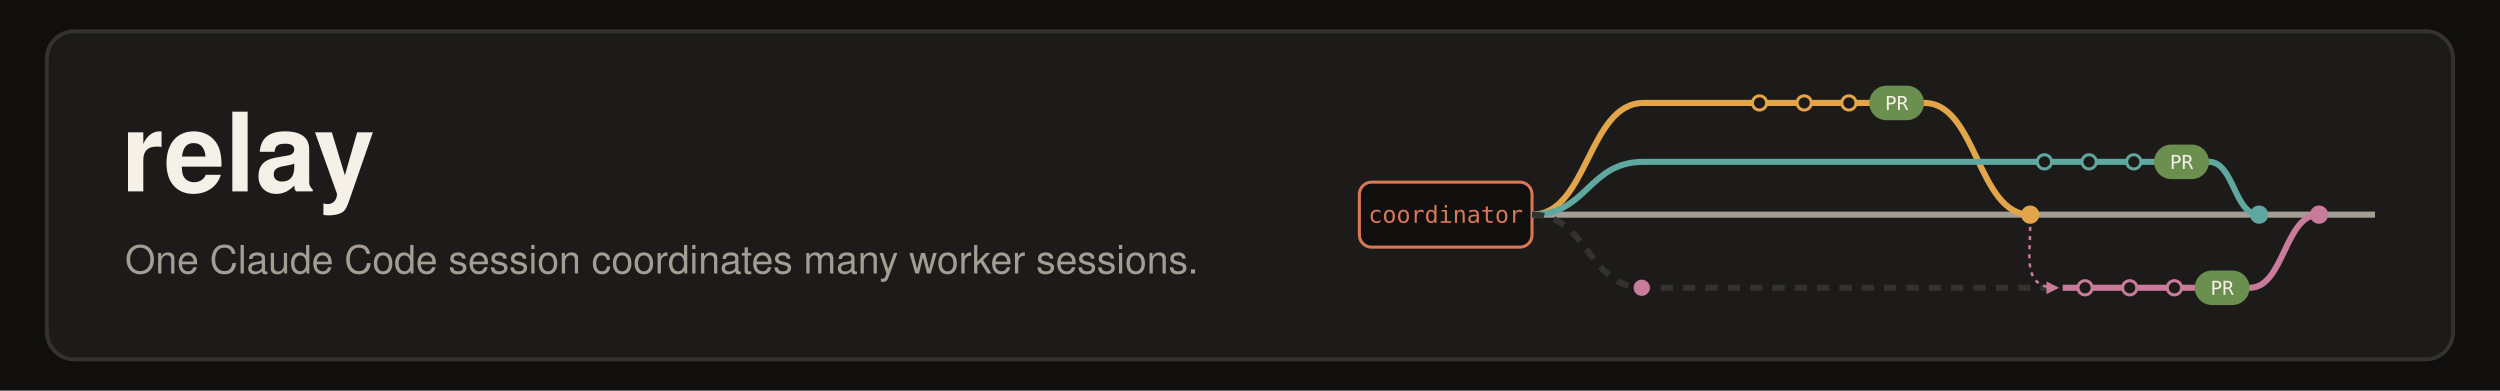
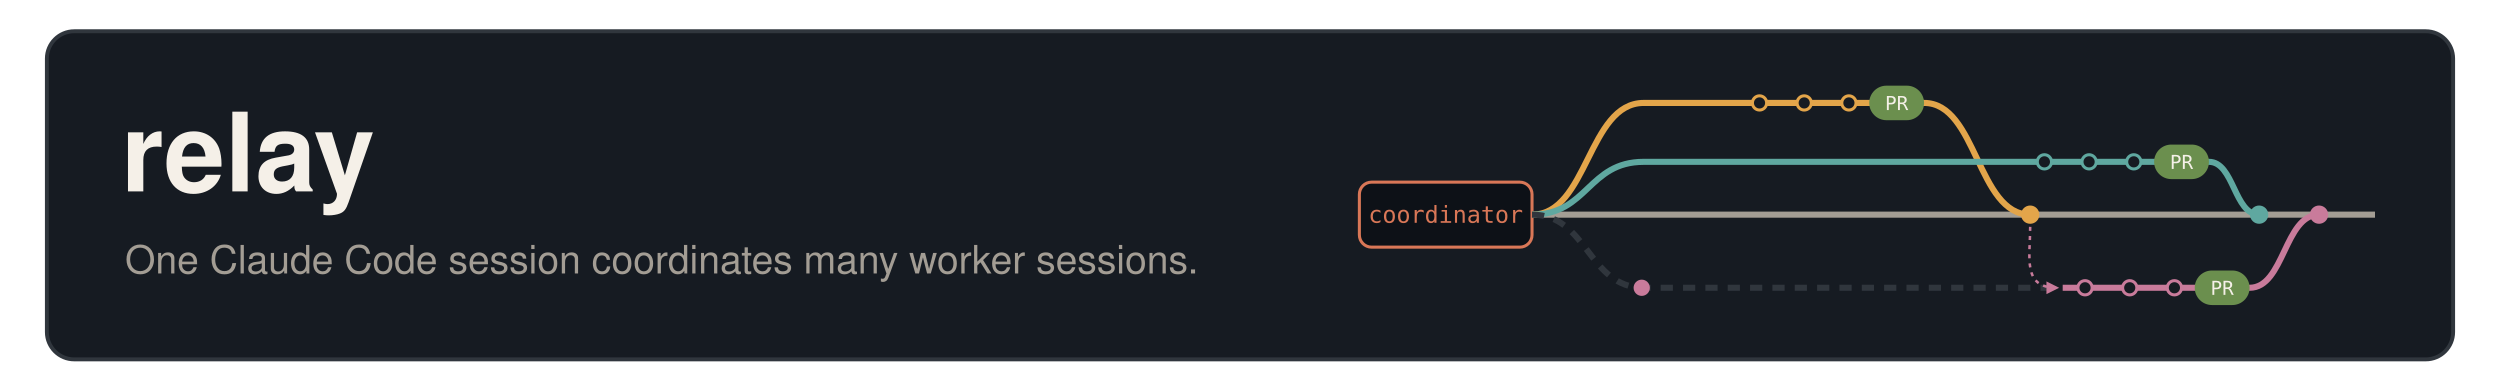
<svg xmlns="http://www.w3.org/2000/svg" width="1280" height="200" viewBox="0 0 1280 200">
-   <rect width="1280" height="200" fill="#100f0e" />
-   <rect x="24" y="16" width="1232" height="168" rx="14" fill="#1c1b19" stroke="#34322e" stroke-width="2" />
+   <rect x="24" y="16" width="1232" height="168" rx="14" fill="#161b22" stroke="#30363d" stroke-width="2" />
  <defs>
    <marker id="arr" viewBox="0 0 10 10" refX="8" refY="5" markerWidth="5" markerHeight="5" orient="auto">
      <path d="M0 0 L10 5 L0 10 z" fill="#c97b9b" />
    </marker>
  </defs>
  <text x="62" y="98" font-family="Helvetica, Arial, sans-serif" font-size="56" font-weight="700" fill="#f5f0e8">relay</text>
  <text x="64" y="140" font-family="Helvetica, Arial, sans-serif" font-size="20" fill="#a39d94">One Claude Code session coordinates many worker sessions.</text>
  <g font-family="Menlo, Consolas, monospace" transform="translate(612.8 -46.1) scale(0.52)">
-     <rect x="160" y="268" width="170" height="64" rx="12" fill="#100f0e" stroke="#d97757" stroke-width="3" />
+     <rect x="160" y="268" width="170" height="64" rx="12" fill="#0d1117" stroke="#d97757" stroke-width="3" />
    <text x="245.0" y="308" font-size="23" fill="#d97757" text-anchor="middle">coordinator</text>
    <line x1="330" y1="300" x2="1160" y2="300" stroke="#a39d94" stroke-width="6" />
    <path d="M330 300 C385 300 385 190 440 190 L716 190 C768.2 190 768.2 300 820.5 300" fill="none" stroke="#e3a54a" stroke-width="6" />
-     <circle cx="554" cy="190" r="7" fill="#1c1b19" stroke="#e3a54a" stroke-width="3" />
-     <circle cx="598" cy="190" r="7" fill="#1c1b19" stroke="#e3a54a" stroke-width="3" />
-     <circle cx="642" cy="190" r="7" fill="#1c1b19" stroke="#e3a54a" stroke-width="3" />
+     <circle cx="554" cy="190" r="7" fill="#161b22" stroke="#e3a54a" stroke-width="3" />
+     <circle cx="598" cy="190" r="7" fill="#161b22" stroke="#e3a54a" stroke-width="3" />
+     <circle cx="642" cy="190" r="7" fill="#161b22" stroke="#e3a54a" stroke-width="3" />
    <rect x="662" y="173" width="54" height="34" rx="17" fill="#6b8f4e" />
    <text x="689" y="197" font-size="19" fill="#f5f0e8" text-anchor="middle">PR</text>
    <path d="M330 300 C385 300 385 248 440 248 L996.5 248 C1021.2 248 1021.2 300 1045.9 300" fill="none" stroke="#5fa8a0" stroke-width="6" />
-     <circle cx="834.5" cy="248" r="7" fill="#1c1b19" stroke="#5fa8a0" stroke-width="3" />
-     <circle cx="878.5" cy="248" r="7" fill="#1c1b19" stroke="#5fa8a0" stroke-width="3" />
-     <circle cx="922.5" cy="248" r="7" fill="#1c1b19" stroke="#5fa8a0" stroke-width="3" />
+     <circle cx="834.5" cy="248" r="7" fill="#161b22" stroke="#5fa8a0" stroke-width="3" />
+     <circle cx="878.5" cy="248" r="7" fill="#161b22" stroke="#5fa8a0" stroke-width="3" />
+     <circle cx="922.5" cy="248" r="7" fill="#161b22" stroke="#5fa8a0" stroke-width="3" />
    <rect x="942.5" y="231" width="54" height="34" rx="17" fill="#6b8f4e" />
    <text x="969.5" y="255" font-size="19" fill="#f5f0e8" text-anchor="middle">PR</text>
-     <path d="M330 300 C385 300 385 372 440 372 L852.5 372" fill="none" stroke="#34322e" stroke-width="6" stroke-dasharray="12 10" />
+     <path d="M330 300 C385 300 385 372 440 372 L852.5 372" fill="none" stroke="#30363d" stroke-width="6" stroke-dasharray="12 10" />
    <circle cx="438" cy="372" r="8" fill="#c97b9b" />
    <path d="M852.5 372 L1036.5 372 C1070.7 372 1070.7 300 1104.9 300" fill="none" stroke="#c97b9b" stroke-width="6" />
-     <circle cx="874.5" cy="372" r="7" fill="#1c1b19" stroke="#c97b9b" stroke-width="3" />
-     <circle cx="918.5" cy="372" r="7" fill="#1c1b19" stroke="#c97b9b" stroke-width="3" />
-     <circle cx="962.5" cy="372" r="7" fill="#1c1b19" stroke="#c97b9b" stroke-width="3" />
+     <circle cx="874.5" cy="372" r="7" fill="#161b22" stroke="#c97b9b" stroke-width="3" />
+     <circle cx="918.5" cy="372" r="7" fill="#161b22" stroke="#c97b9b" stroke-width="3" />
+     <circle cx="962.5" cy="372" r="7" fill="#161b22" stroke="#c97b9b" stroke-width="3" />
    <rect x="982.5" y="355" width="54" height="34" rx="17" fill="#6b8f4e" />
    <text x="1009.5" y="379" font-size="19" fill="#f5f0e8" text-anchor="middle">PR</text>
    <path d="M820.5 312 C820.5 342 812.5 372 846.5 372" fill="none" stroke="#c97b9b" stroke-width="2.5" stroke-dasharray="4 5" marker-end="url(#arr)" />
    <circle cx="820.5" cy="300" r="9" fill="#e3a54a" />
    <circle cx="1045.9" cy="300" r="9" fill="#5fa8a0" />
    <circle cx="1104.9" cy="300" r="9" fill="#c97b9b" />
  </g>
</svg>
